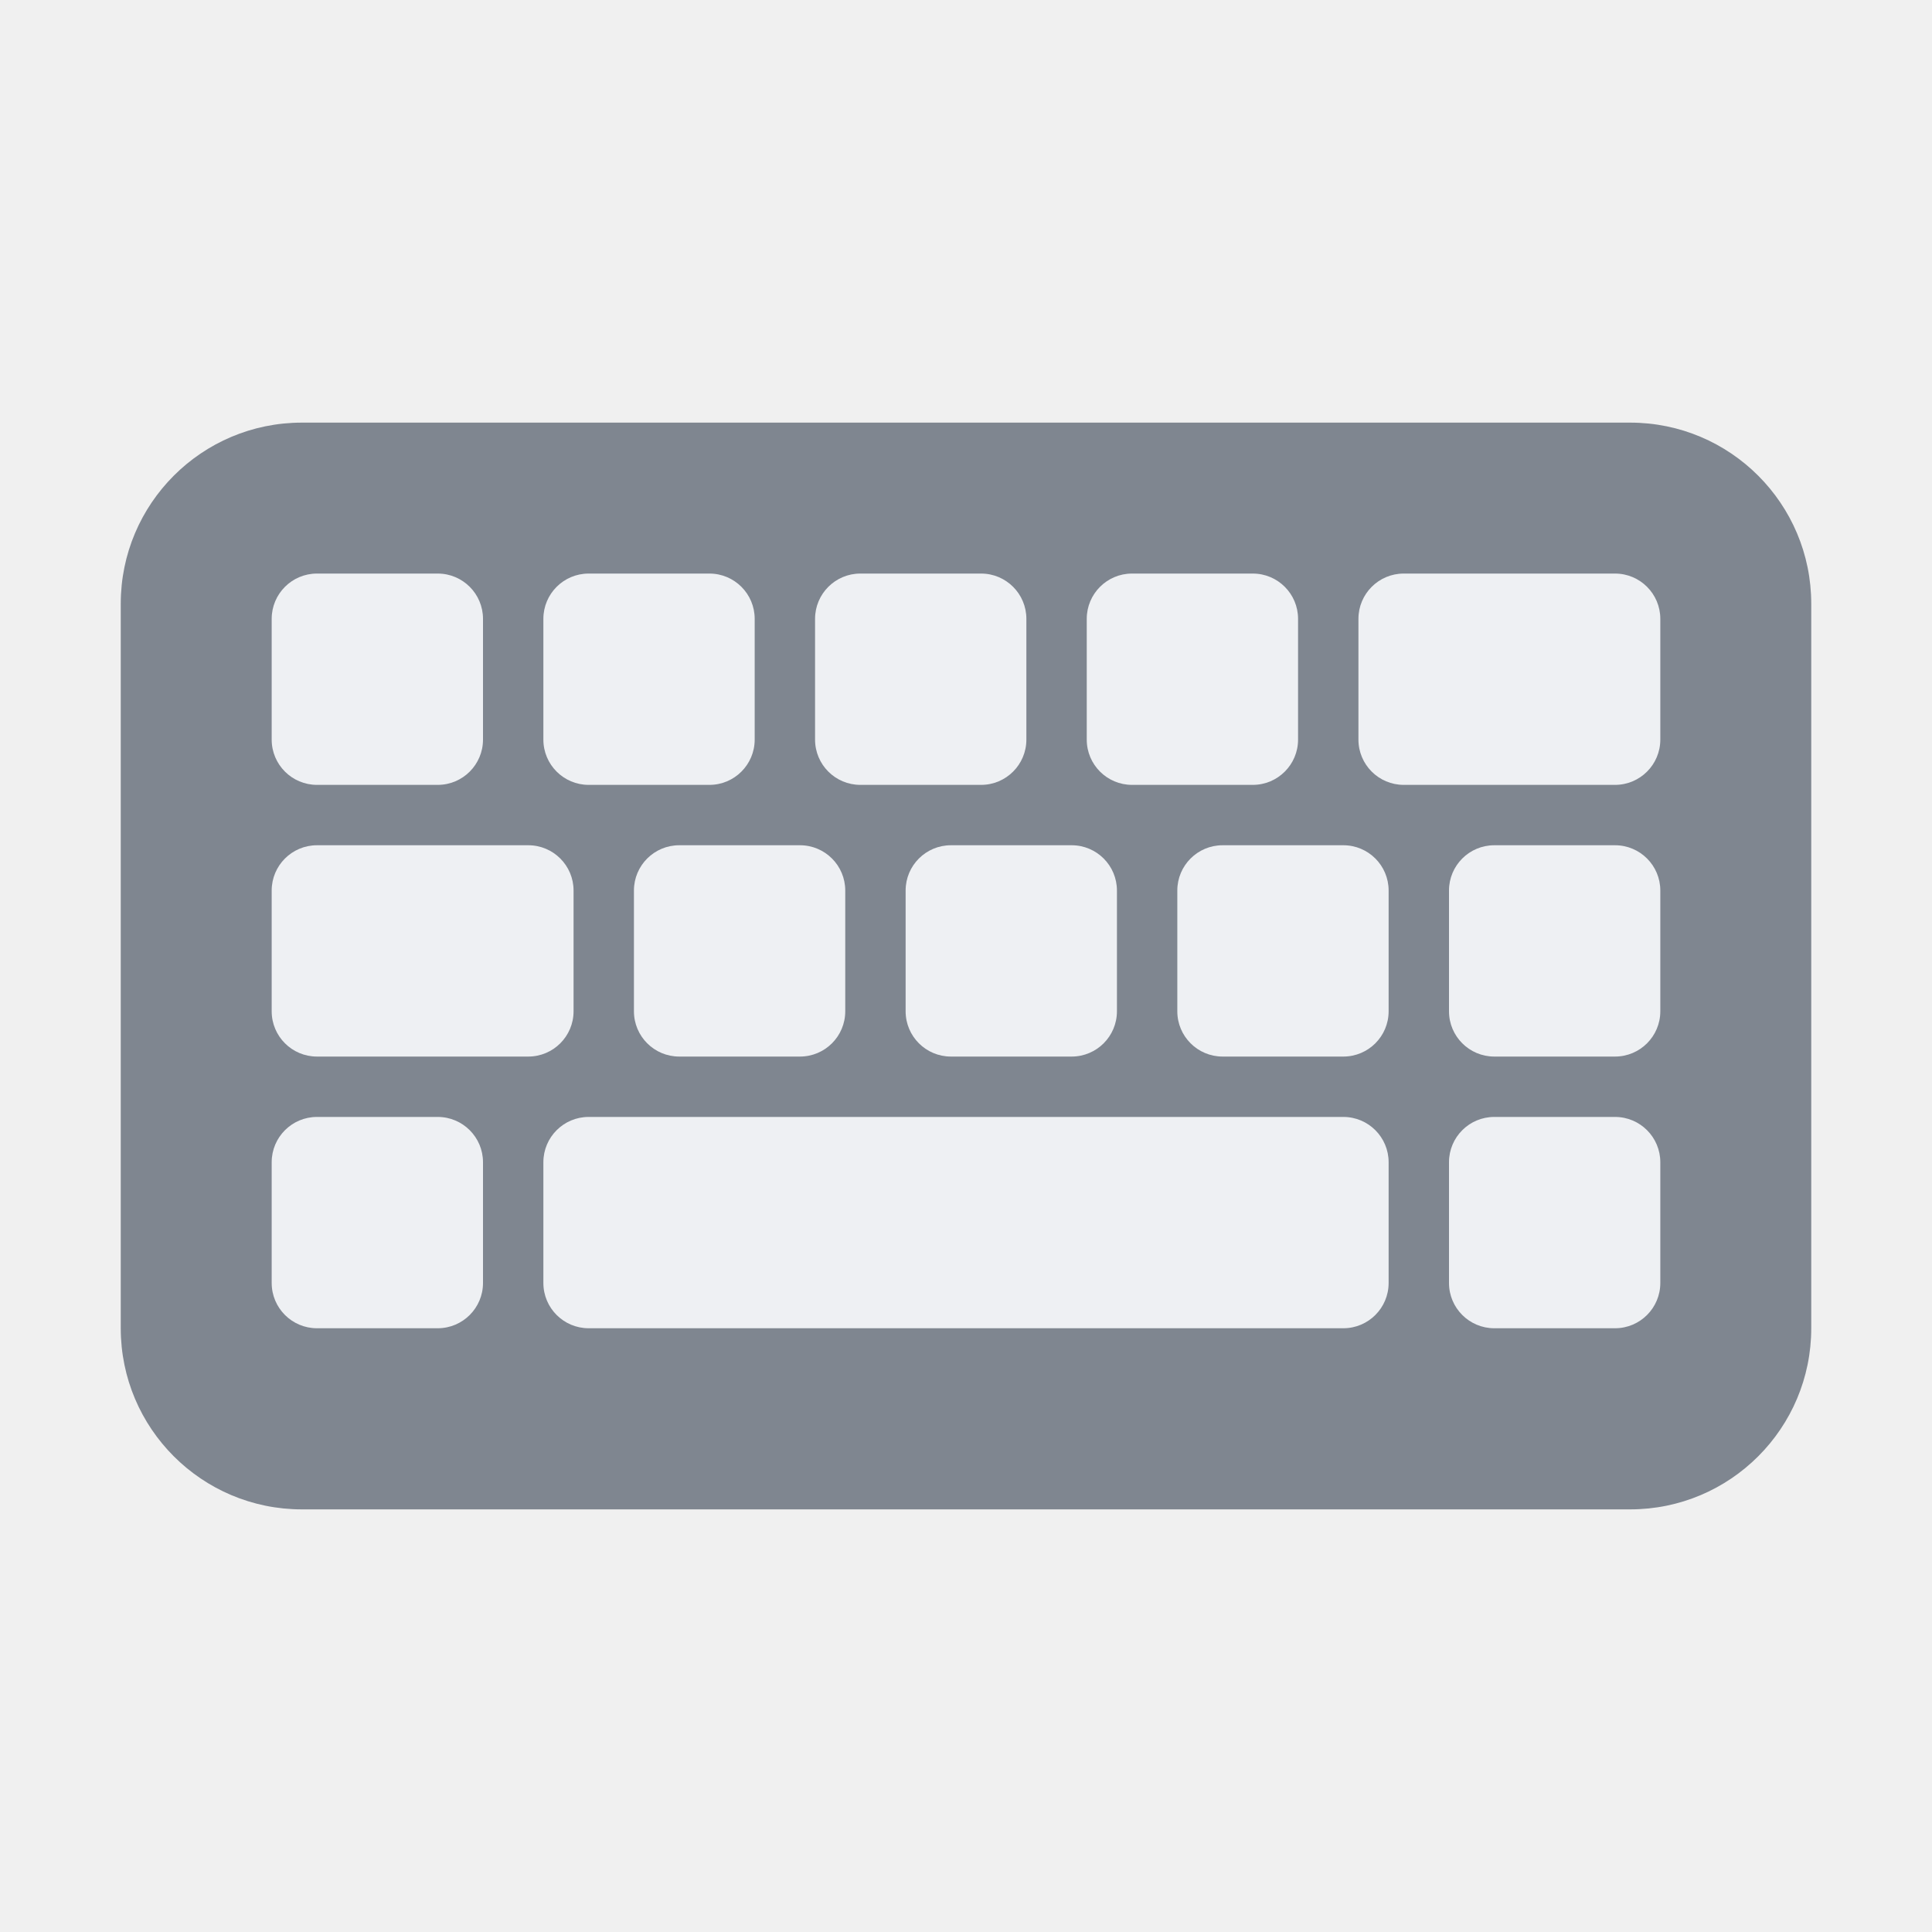
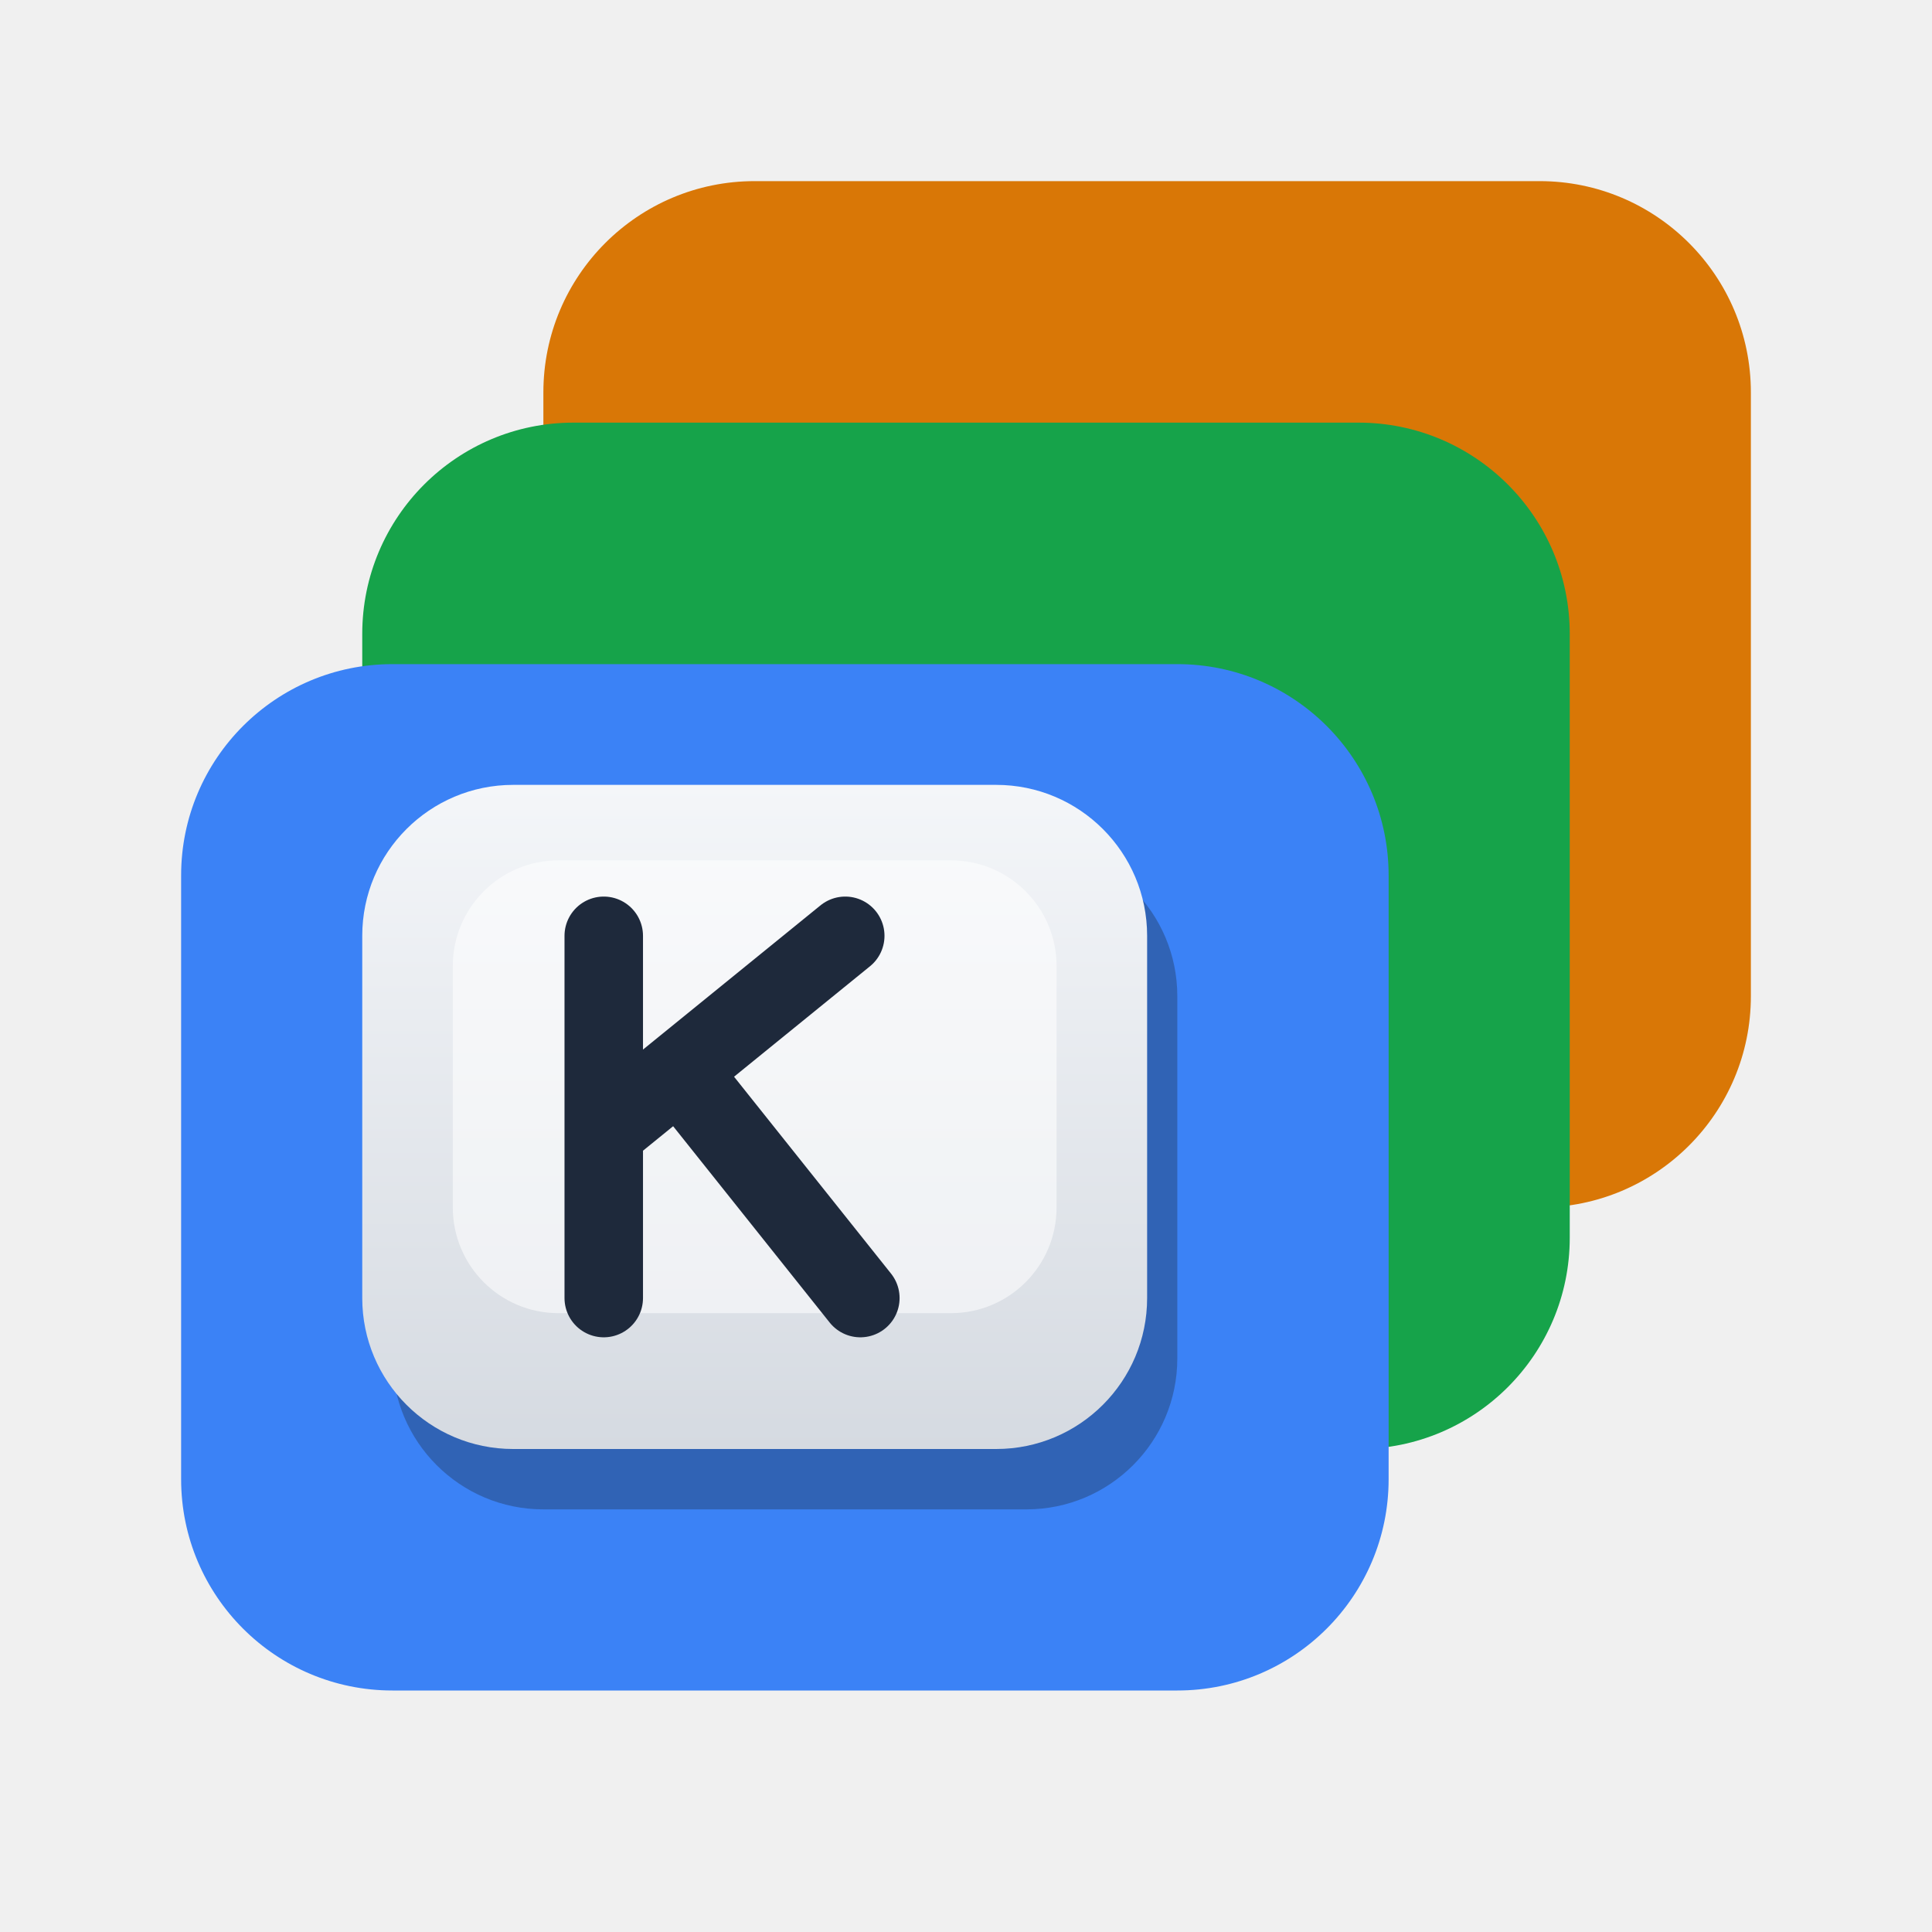
<svg xmlns="http://www.w3.org/2000/svg" viewBox="0 0 64 64" width="64" height="64">
-   <rect x="4" y="14" width="56" height="36" rx="6" fill="#7f8690" />
-   <g fill="#eef0f3">
-     <rect x="9" y="19" width="7" height="7" rx="1.5" />
-     <rect x="18" y="19" width="7" height="7" rx="1.5" />
-     <rect x="27" y="19" width="7" height="7" rx="1.5" />
-     <rect x="36" y="19" width="7" height="7" rx="1.5" />
-     <rect x="45" y="19" width="10" height="7" rx="1.5" />
-     <rect x="9" y="28" width="10" height="7" rx="1.5" />
-     <rect x="21" y="28" width="7" height="7" rx="1.5" />
-     <rect x="30" y="28" width="7" height="7" rx="1.5" />
-     <rect x="39" y="28" width="7" height="7" rx="1.5" />
-     <rect x="48" y="28" width="7" height="7" rx="1.5" />
-     <rect x="9" y="37" width="7" height="7" rx="1.5" />
-     <rect x="18" y="37" width="28" height="7" rx="1.5" />
-     <rect x="48" y="37" width="7" height="7" rx="1.5" />
-   </g>
+   <defs>
+     <linearGradient id="cap" x1="0" y1="0" x2="0" y2="1">
+       <stop offset="0" stop-color="#f4f6f9" />
+       <stop offset="1" stop-color="#d5dae1" />
+     </linearGradient>
+   </defs>
+   <rect x="18" y="6" width="40" height="34" rx="7" fill="#d97706" />
+   <rect x="12" y="14" width="40" height="34" rx="7" fill="#16a34a" />
+   <rect x="6" y="22" width="40" height="34" rx="7" fill="#3b82f6" />
+   <rect x="13" y="28" width="26" height="22" rx="5" fill="#1e293b" opacity="0.35" />
+   <rect x="12" y="26" width="26" height="22" rx="5" fill="url(#cap)" />
+   <rect x="15" y="28.5" width="20" height="15" rx="3.5" fill="#ffffff" opacity="0.55" />
+   <path d="M20 31 v12 M20 37.5 L28 31 M22.6 35.6 L28.5 43" stroke="#1e293b" stroke-width="2.6" stroke-linecap="round" stroke-linejoin="round" fill="none" />
</svg>
